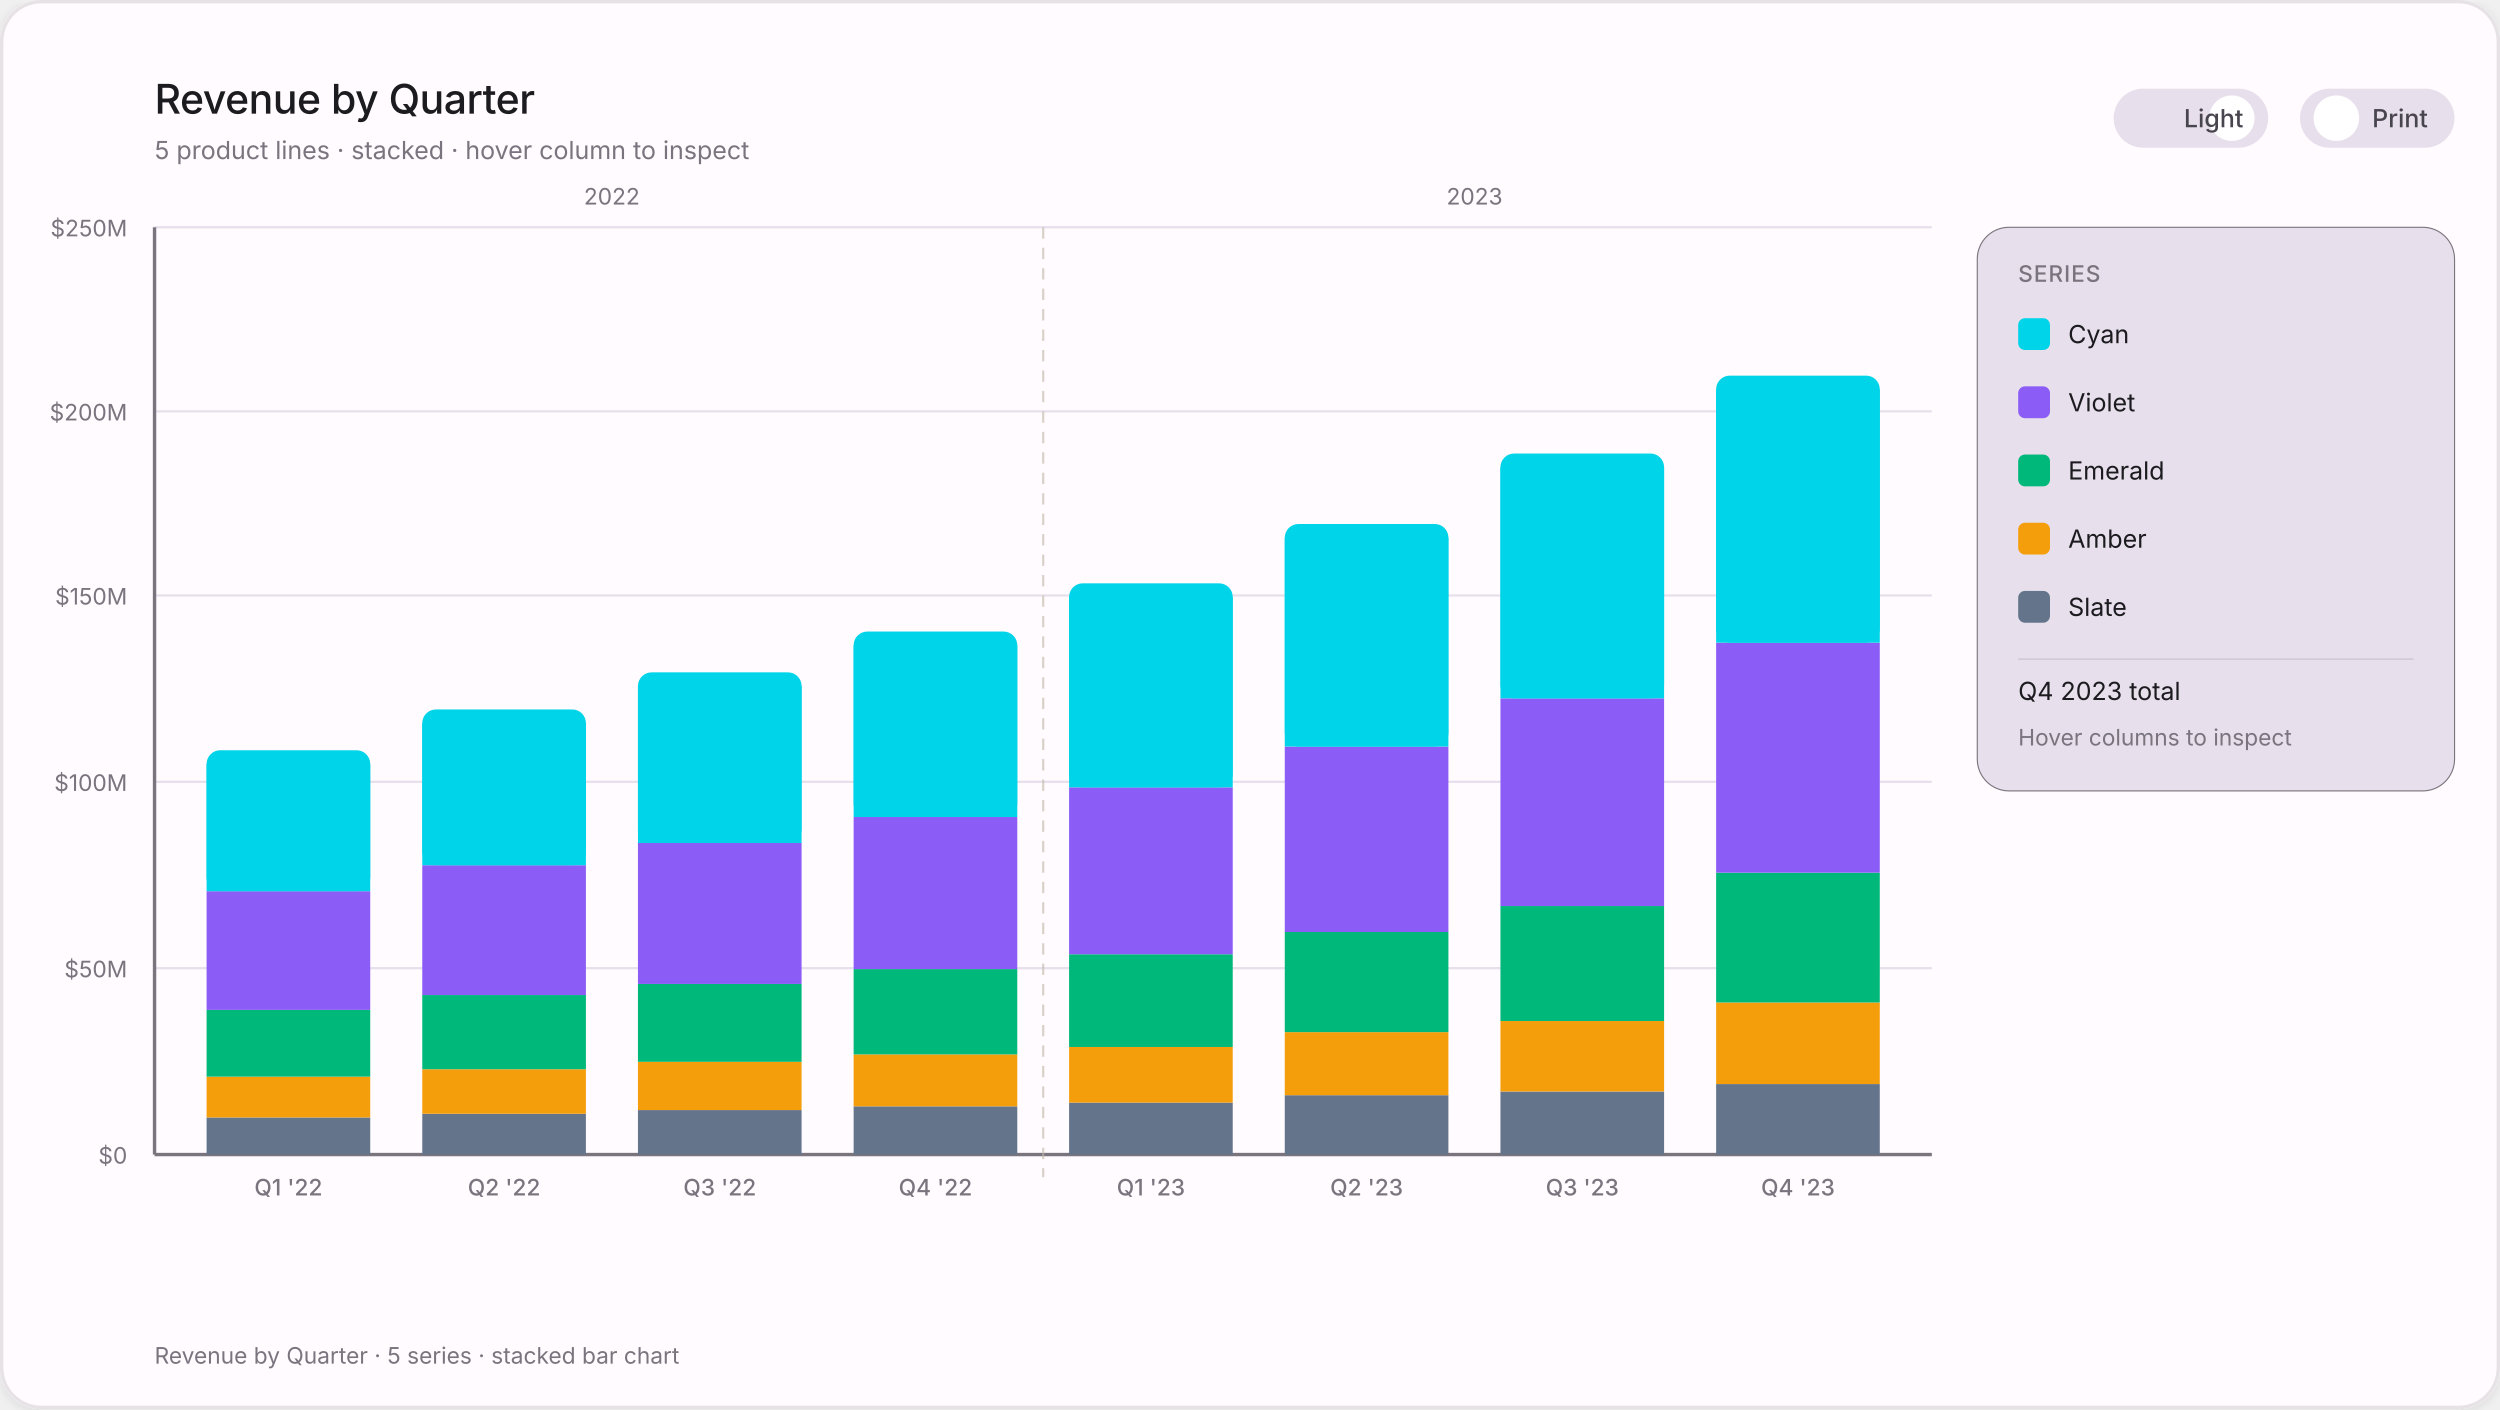
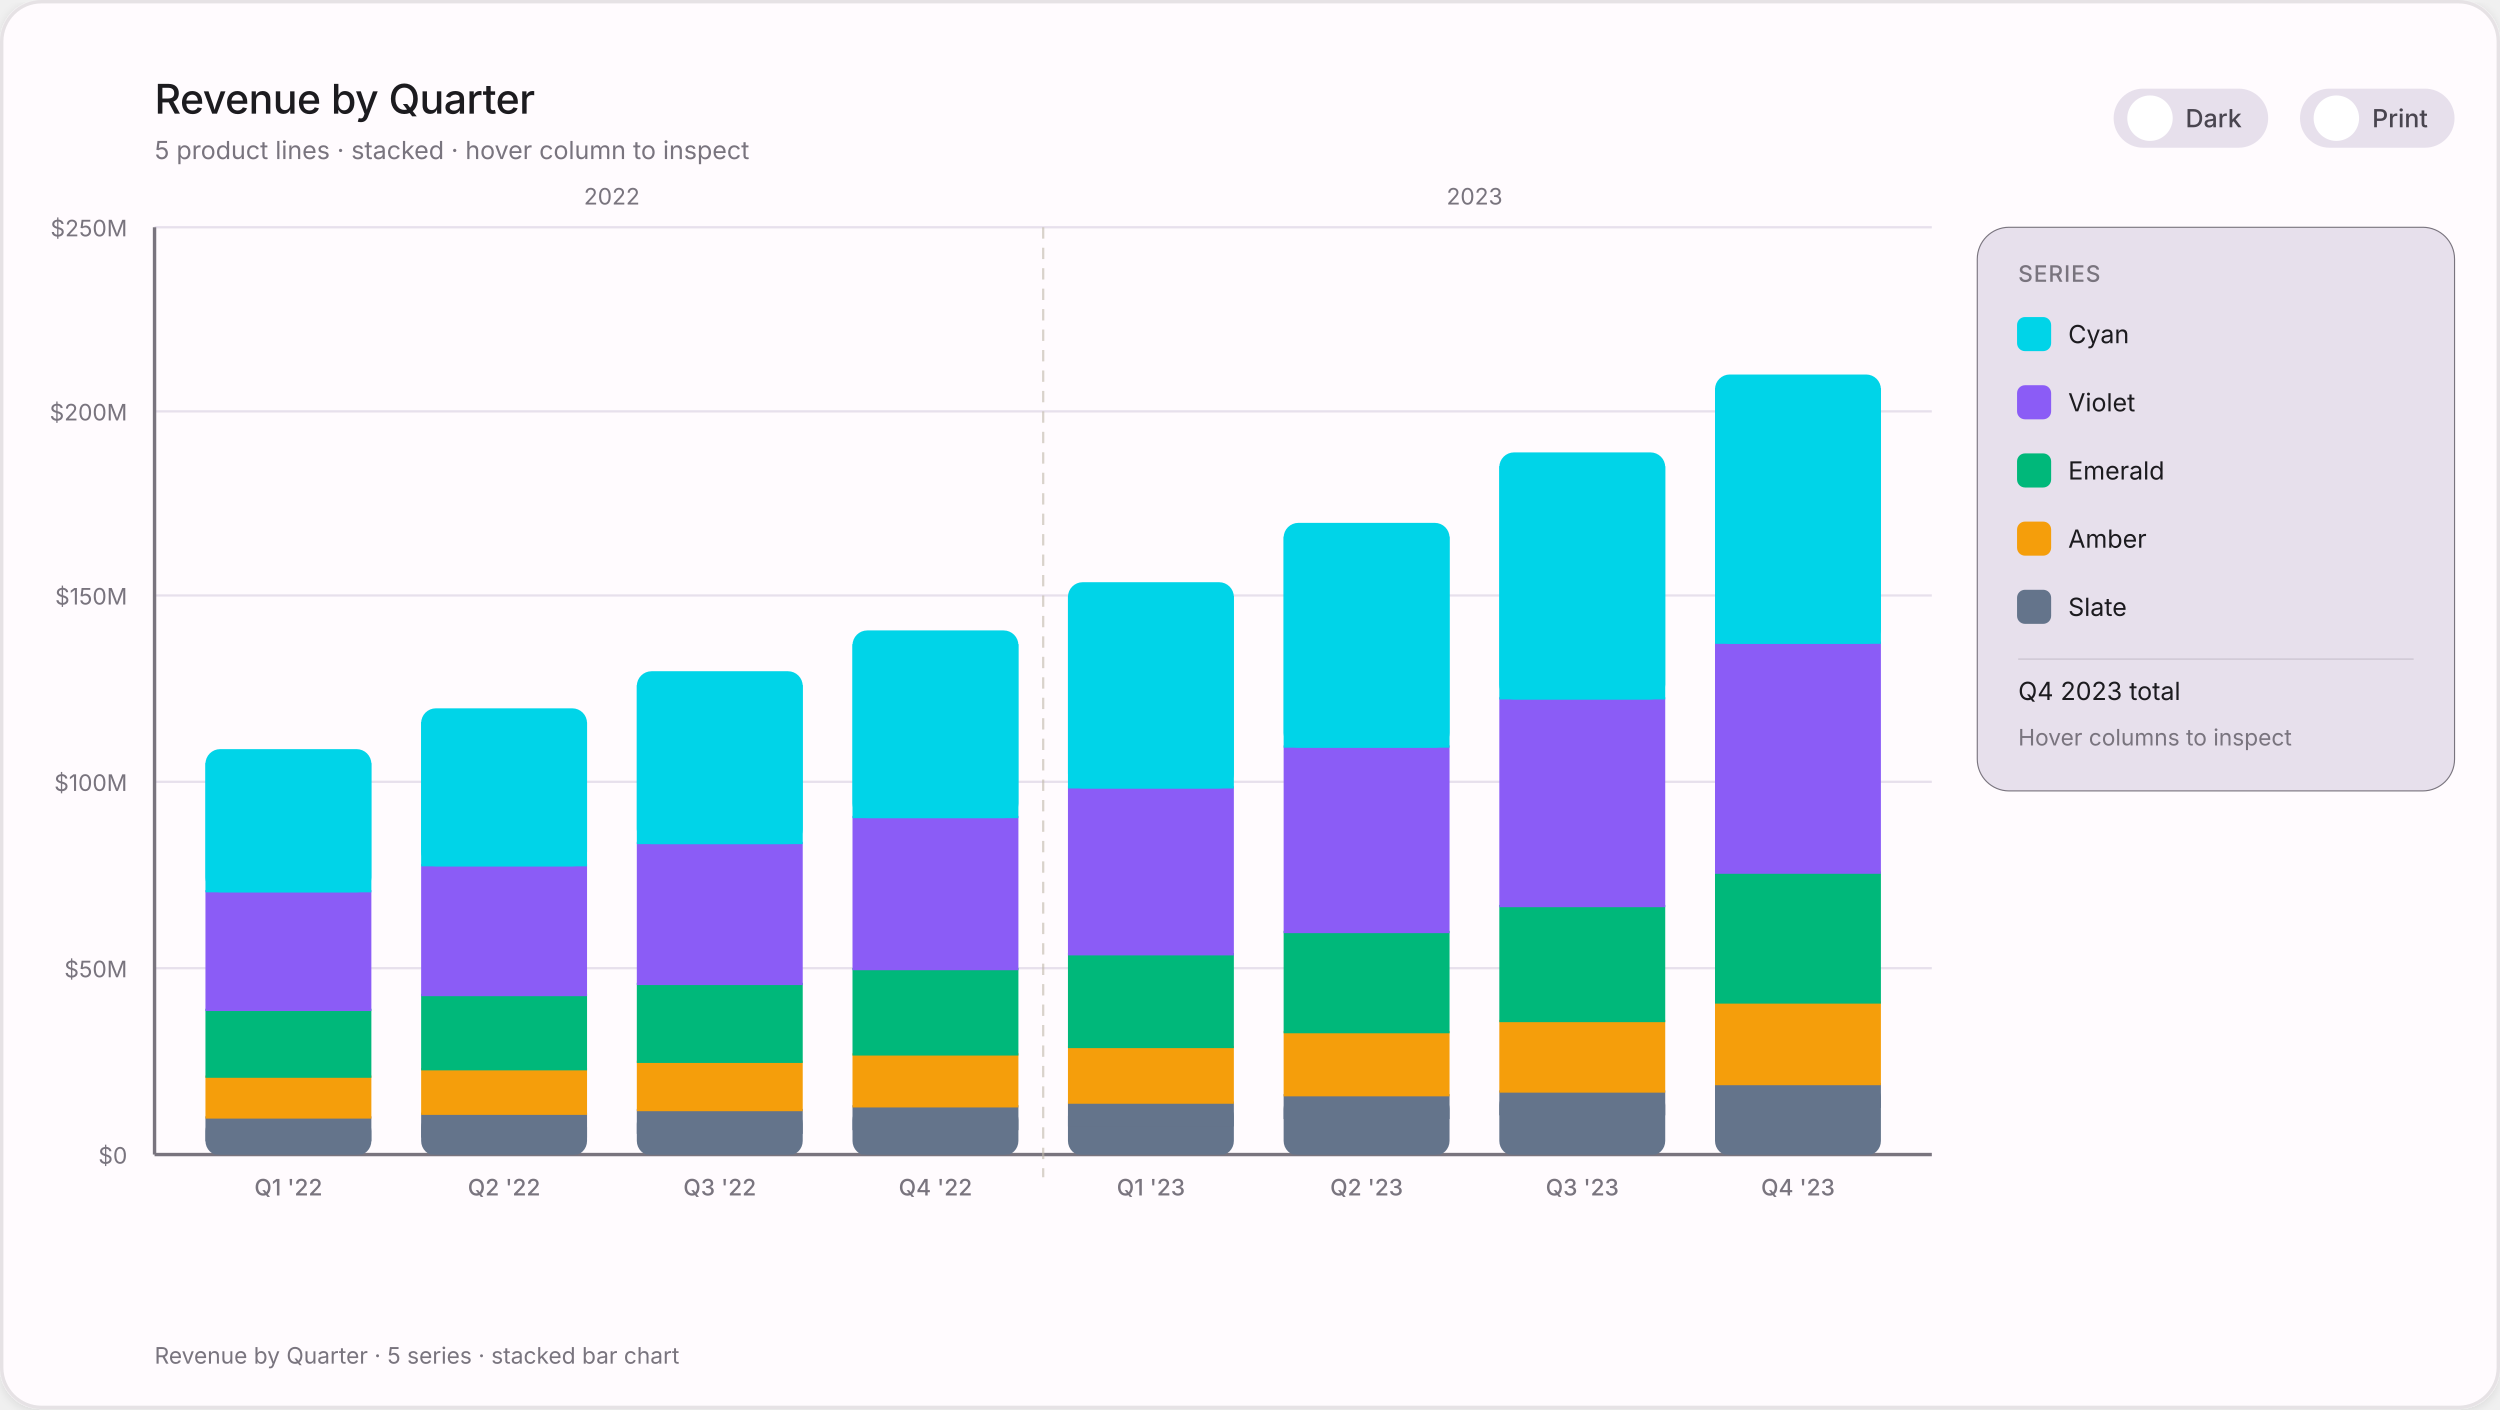
<svg xmlns="http://www.w3.org/2000/svg" id="root" viewBox="0 0 1100 620" width="100%" height="100%" preserveAspectRatio="xMidYMid meet" font-family="'Inter','Helvetica Neue',Arial,sans-serif">
  <defs>
    <clipPath id="chartclip">
      <rect x="68" y="96" width="782" height="412" />
    </clipPath>
-     <linearGradient id="c1">
-       <stop offset="0%" stop-color="#00D4E8" />
-     </linearGradient>
-     <linearGradient id="c2">
-       <stop offset="0%" stop-color="#8B5CF6" />
-     </linearGradient>
-     <linearGradient id="c3">
-       <stop offset="0%" stop-color="#00B87A" />
-     </linearGradient>
-     <linearGradient id="c4">
-       <stop offset="0%" stop-color="#F59E0B" />
-     </linearGradient>
-     <linearGradient id="c5">
-       <stop offset="0%" stop-color="#64748B" />
-     </linearGradient>
-     <filter id="tipshadow" x="-40%" y="-80%" width="180%" height="320%">
-       <feDropShadow dx="0" dy="2" stdDeviation="4" flood-color="rgba(0,0,0,0.20)" />
-     </filter>
    <style>
    .bg-main   { fill:#FFFBFE; filter:drop-shadow(0 1px 2px rgba(0,0,0,0.10)); }
    .ct        { font-size:18px; font-weight:500; fill:#1C1B1F; letter-spacing:-0.2px; }
    .cs        { font-size:11px; fill:#79747E; font-weight:400; }
    .an        { font-size:10px; fill:#79747E; font-weight:400; }
    .al        { font-size:10px; fill:#79747E; font-weight:500; }
    .lt        { font-size:11px; fill:#1C1B1F; font-weight:400; }
    .lv        { font-size:11px; fill:#1C1B1F; font-weight:500; }
    .lp        { font-size:10px; fill:#79747E; font-weight:400; }
    .gl        { stroke:#E7E0EC; stroke-width:1; }
    .bl        { stroke:#79747E; stroke-width:1.5; }
    .lgd-bg    { fill:#E7E0EC; stroke:#79747E; stroke-width:0.5; }
    .lgd-div   { stroke:#79747E; stroke-width:0.5; opacity:0.3; }
    .lgd-ttl   { font-size:10px; fill:#79747E; font-weight:500; letter-spacing:0.4px; }
    .footer    { font-size:10px; fill:#79747E; font-weight:400; }
    .t-wrap    { cursor:pointer; }
-     .t-track   { fill:#E7E0EC; }
-     .t-thumb   { fill:#ffffff; }
+     .t-track   { fill:#E7E0EC; } .t-thumb { fill:#ffffff; }
    .t-label   { font-size:11px; font-weight:500; fill:#49454F; }
-     .pt-track  { fill:#E7E0EC; transition:fill 0.3s; }
-     .pt-thumb  { fill:#ffffff; }
+     .pt-track  { fill:#E7E0EC; transition:fill 0.3s; } .pt-thumb { fill:#ffffff; }
    .pt-label  { font-size:11px; font-weight:500; fill:#49454F; }
    .lgd-val   { opacity:0; transition:opacity 0.2s; }
    svg.print .lgd-val  { opacity:1; }
    svg.print .pt-track { fill:#d97316; }
    .tip-div   { stroke:#CAC4D0; stroke-width:1; }
    svg.dark .tip-div { stroke:#49454F; }
    .crosshair { stroke:#79747E; stroke-width:1; stroke-dasharray:4,3; opacity:0; transition:opacity 0.15s; }
    .tip       { opacity:0; pointer-events:none; transition:opacity 0.15s ease; }
    svg.print .tip { opacity:0 !important; }
    .bub-bg    { fill:#FFFBFE; }
-     .bub-bdr   { fill:none; stroke:#79747E; stroke-width:1; }
+     .bub-bdr   { fill:#FFFBFE; stroke:#79747E; stroke-width:1; }
    .bub-val   { fill:#1C1B1F; font-size:13px; font-weight:500; }
    .bub-lbl   { fill:#49454F; font-size:10px; font-weight:400; }

-     .fc1 { fill:#00D4E8; }
-     .fc2 { fill:#8B5CF6; }
-     .fc3 { fill:#00B87A; }
-     .fc4 { fill:#F59E0B; }
-     .fc5 { fill:#64748B; }
-     svg.dark .fc1 { fill:#22D3EE; }
-     svg.dark .fc2 { fill:#A78BFA; }
-     svg.dark .fc3 { fill:#10B981; }
-     svg.dark .fc4 { fill:#FBB724; }
-     svg.dark .fc5 { fill:#94A3B8; }
- 
-     @keyframes colFade {
-       0%   { opacity:0;    }
-       40%  { opacity:0.08; }
-       100% { opacity:1;    }
-     }
-     .col-g { animation: colFade 0.9s ease-out both; }
-     .col-g.d0 { animation-delay:0.00s; }
-     .col-g.d1 { animation-delay:0.12s; }
-     .col-g.d2 { animation-delay:0.24s; }
-     .col-g.d3 { animation-delay:0.36s; }
-     .col-g.d4 { animation-delay:0.48s; }
-     .col-g.d5 { animation-delay:0.60s; }
-     .col-g.d6 { animation-delay:0.72s; }
-     .col-g.d7 { animation-delay:0.84s; }
+     /* ── standard palette ── */
+     .bar-1 { fill:#00D4E8; stroke:#00D4E8; } .bar-2 { fill:#8B5CF6; stroke:#8B5CF6; }
+     .bar-3 { fill:#00B87A; stroke:#00B87A; } .bar-4 { fill:#F59E0B; stroke:#F59E0B; }
+     .bar-5 { fill:#64748B; stroke:#64748B; }
+     svg.dark .bar-1 { fill:#22D3EE; stroke:#22D3EE; } svg.dark .bar-2 { fill:#A78BFA; stroke:#A78BFA; }
+     svg.dark .bar-3 { fill:#10B981; stroke:#10B981; } svg.dark .bar-4 { fill:#FBB724; stroke:#FBB724; }
+     svg.dark .bar-5 { fill:#94A3B8; stroke:#94A3B8; }
+ 
+     /* ── onload animation — uses both because .bb and .col-g are separate
+        nested elements: both fill-mode only affects .bb opacity,
+        hover dimming targets .col-g — no conflict ── */
+     @keyframes barFadeIn { from{opacity:0} to{opacity:1} }
+     .bb { animation:barFadeIn 0.8s ease-out both; }
+     .b1 { animation-delay:0.00s; } .b2 { animation-delay:0.25s; }
+     .b3 { animation-delay:0.50s; } .b4 { animation-delay:0.75s; }
+     .b5 { animation-delay:1.00s; } .b6 { animation-delay:1.25s; }
+     .b7 { animation-delay:1.50s; } .b8 { animation-delay:1.75s; }
+ 
+     /* ── hover — no .ready gate needed: .bb and .col-g are separate elements,
+        animation never touches .col-g opacity ── */
+     .col-g .seg { transition:opacity 0.2s ease; }
+     .chart-g.hovering .col-g .seg        { opacity:0.20; }
+     .chart-g.hovering .col-g.active .seg { opacity:1; }
+     svg.print .chart-g.hovering .col-g .seg { opacity:1 !important; }

    svg.dark .bg-main   { fill:#1C1B1F; filter:drop-shadow(0 1px 4px rgba(0,0,0,0.25)); }
-     svg.dark .ct        { fill:#E6E0E9; }
-     svg.dark .cs        { fill:#938F99; }
-     svg.dark .an        { fill:#938F99; }
-     svg.dark .al        { fill:#938F99; }
-     svg.dark .lt        { fill:#E6E0E9; }
-     svg.dark .lv        { fill:#E6E0E9; }
+     svg.dark .ct        { fill:#E6E0E9; } svg.dark .cs  { fill:#938F99; }
+     svg.dark .an        { fill:#938F99; } svg.dark .al  { fill:#938F99; }
+     svg.dark .lt        { fill:#E6E0E9; } svg.dark .lv  { fill:#E6E0E9; }
    svg.dark .lp        { fill:#938F99; }
-     svg.dark .gl        { stroke:#49454F; }
-     svg.dark .bl        { stroke:#938F99; }
+     svg.dark .gl        { stroke:#49454F; } svg.dark .bl { stroke:#938F99; }
    svg.dark .lgd-bg    { fill:#49454F; stroke:#938F99; }
-     svg.dark .lgd-div   { stroke:#938F99; }
-     svg.dark .lgd-ttl   { fill:#938F99; }
+     svg.dark .lgd-div   { stroke:#938F99; } svg.dark .lgd-ttl { fill:#938F99; }
    svg.dark .footer    { fill:#938F99; }
-     svg.dark .t-track   { fill:#49454F; }
-     svg.dark .t-label   { fill:#CAC4D0; }
-     svg.dark .pt-track  { fill:#49454F; }
-     svg.dark .pt-label  { fill:#CAC4D0; }
+     svg.dark .t-track   { fill:#49454F; } svg.dark .t-label  { fill:#CAC4D0; }
+     svg.dark .pt-track  { fill:#49454F; } svg.dark .pt-label { fill:#CAC4D0; }
    svg.dark.print .pt-track { fill:#d97316; }
    svg.dark .crosshair { stroke:#938F99; }
    svg.dark .bub-bg    { fill:#1C1B1F; }
-     svg.dark .bub-bdr   { fill:none; stroke:#938F99; stroke-width:1; }
-     svg.dark .bub-val   { fill:#E6E0E9; font-size:13px; font-weight:500; }
-     svg.dark .bub-lbl   { fill:#CAC4D0; font-size:10px; font-weight:400; }
-     .border-dark      { display:none; }
-     .border-light     { display:block; }
-     svg.dark .border-dark  { display:block; }
-     svg.dark .border-light { display:none; }
-     .col-g .seg { transition:opacity 0.12s; }
-     .chart-g.hovering .col-g .seg { opacity:0.25; }
-     .chart-g.hovering .col-g.active .seg { opacity:1; }
-     svg.print .chart-g.hovering .col-g .seg { opacity:1 !important; }
+     svg.dark .bub-bdr   { fill:#1C1B1F; stroke:#938F99; }
+     svg.dark .bub-val   { fill:#E6E0E9; }
+     svg.dark .bub-lbl   { fill:#CAC4D0; }
+     .border-dark  { display:none; } .border-light { display:block; }
+     svg.dark .border-dark  { display:block; } svg.dark .border-light { display:none; }
  </style>
  </defs>
  <rect class="bg-main" width="1100" height="620" rx="18" />
  <g class="border-dark">
    <rect x="0.75" y="0.75" width="1098.5" height="618.5" rx="17.5" fill="none" stroke="rgba(0,242,255,0.22)" stroke-width="1.5" />
  </g>
  <g class="border-light">
    <rect x="0.75" y="0.75" width="1098.5" height="618.5" rx="17.5" fill="none" stroke="rgba(0,0,0,0.10)" stroke-width="1.5" />
  </g>
  <text x="68" y="50" class="ct">Revenue by Quarter</text>
  <text x="68" y="70" class="cs">5 product lines · stacked · hover column to inspect</text>
  <g class="t-wrap" id="dark-toggle" transform="translate(930,52)">
    <rect x="0" y="-13" width="68" height="26" rx="13" class="t-track" />
-     <circle id="tthumb" cx="52" cy="0" r="10" class="t-thumb" />
-     <text id="tlabel" x="44" y="4" class="t-label" text-anchor="middle">Light</text>
+     <circle id="tthumb" cx="16" cy="0" r="10" class="t-thumb" />
+     <text id="tlabel" x="44" y="4" class="t-label" text-anchor="middle">Dark</text>
  </g>
  <g class="t-wrap" id="print-toggle" transform="translate(1012,52)">
    <rect x="0" y="-13" width="68" height="26" rx="13" class="pt-track" />
    <circle id="pthumb" cx="16" cy="0" r="10" class="pt-thumb" />
    <text id="plabel" x="44" y="4" class="pt-label" text-anchor="middle">Print</text>
  </g>
  <line x1="68" y1="508" x2="850" y2="508" class="bl" />
  <line x1="68" y1="426" x2="850" y2="426" class="gl" />
  <line x1="68" y1="344" x2="850" y2="344" class="gl" />
  <line x1="68" y1="262" x2="850" y2="262" class="gl" />
  <line x1="68" y1="181" x2="850" y2="181" class="gl" />
  <line x1="68" y1="100" x2="850" y2="100" class="gl" />
  <line x1="68" y1="100" x2="68" y2="508" class="bl" />
  <text x="56" y="512" class="an" text-anchor="end">$0</text>
  <text x="56" y="430" class="an" text-anchor="end">$50M</text>
  <text x="56" y="348" class="an" text-anchor="end">$100M</text>
  <text x="56" y="266" class="an" text-anchor="end">$150M</text>
  <text x="56" y="185" class="an" text-anchor="end">$200M</text>
  <text x="56" y="104" class="an" text-anchor="end">$250M</text>
  <text x="126.9" y="526" class="al" text-anchor="middle">Q1 '22</text>
  <text x="221.8" y="526" class="al" text-anchor="middle">Q2 '22</text>
  <text x="316.7" y="526" class="al" text-anchor="middle">Q3 '22</text>
  <text x="411.6" y="526" class="al" text-anchor="middle">Q4 '22</text>
  <text x="506.4" y="526" class="al" text-anchor="middle">Q1 '23</text>
  <text x="601.3" y="526" class="al" text-anchor="middle">Q2 '23</text>
  <text x="696.2" y="526" class="al" text-anchor="middle">Q3 '23</text>
  <text x="791.1" y="526" class="al" text-anchor="middle">Q4 '23</text>
  <line x1="459" y1="100" x2="459" y2="518" stroke="#c0b8a8" stroke-width="1" stroke-dasharray="5,4" opacity="0.6" />
  <text x="269.2" y="90" class="an" text-anchor="middle">2022</text>
  <text x="648.8" y="90" class="an" text-anchor="middle">2023</text>
-   <g class="chart-g" clip-path="url(#chartclip)">
-     <g class="col-g d0" id="col0">
-       <rect class="seg fc5" x="90.9" y="491.68" width="72" height="16.32" />
-       <rect class="seg fc4" x="90.9" y="473.73" width="72" height="17.95" />
-       <rect class="seg fc3" x="90.9" y="444.35" width="72" height="29.38" />
-       <rect class="seg fc2" x="90.9" y="392.13" width="72" height="52.22" />
-       <rect class="seg fc1" x="90.9" y="330.11" width="72" height="62.02" rx="6" ry="6" />
-       <rect class="seg fc1" x="90.9" y="336.11" width="72" height="56.02" />
-     </g>
-     <g class="col-g d1" id="col1">
-       <rect class="seg fc5" x="185.8" y="490.05" width="72" height="17.95" />
-       <rect class="seg fc4" x="185.8" y="470.47" width="72" height="19.58" />
-       <rect class="seg fc3" x="185.8" y="437.82" width="72" height="32.64" />
-       <rect class="seg fc2" x="185.8" y="380.70" width="72" height="57.12" />
-       <rect class="seg fc1" x="185.8" y="312.16" width="72" height="68.54" rx="6" ry="6" />
-       <rect class="seg fc1" x="185.8" y="318.16" width="72" height="62.54" />
-     </g>
-     <g class="col-g d2" id="col2">
-       <rect class="seg fc5" x="280.7" y="488.42" width="72" height="19.58" />
-       <rect class="seg fc4" x="280.7" y="467.20" width="72" height="21.22" />
-       <rect class="seg fc3" x="280.7" y="432.93" width="72" height="34.27" />
-       <rect class="seg fc2" x="280.7" y="370.91" width="72" height="62.02" />
-       <rect class="seg fc1" x="280.7" y="295.84" width="72" height="75.07" rx="6" ry="6" />
-       <rect class="seg fc1" x="280.7" y="301.84" width="72" height="69.07" />
-     </g>
-     <g class="col-g d3" id="col3">
-       <rect class="seg fc5" x="375.6" y="486.78" width="72" height="21.22" />
-       <rect class="seg fc4" x="375.6" y="463.93" width="72" height="22.85" />
-       <rect class="seg fc3" x="375.6" y="426.40" width="72" height="37.54" />
-       <rect class="seg fc2" x="375.6" y="359.49" width="72" height="66.91" />
-       <rect class="seg fc1" x="375.6" y="277.89" width="72" height="81.60" rx="6" ry="6" />
-       <rect class="seg fc1" x="375.6" y="283.89" width="72" height="75.60" />
-     </g>
-     <g class="col-g d4" id="col4">
-       <rect class="seg fc5" x="470.4" y="485.15" width="72" height="22.85" />
-       <rect class="seg fc4" x="470.4" y="460.67" width="72" height="24.48" />
-       <rect class="seg fc3" x="470.4" y="419.87" width="72" height="40.80" />
-       <rect class="seg fc2" x="470.4" y="346.43" width="72" height="73.44" />
-       <rect class="seg fc1" x="470.4" y="256.67" width="72" height="89.76" rx="6" ry="6" />
-       <rect class="seg fc1" x="470.4" y="262.67" width="72" height="83.76" />
-     </g>
-     <g class="col-g d5" id="col5">
-       <rect class="seg fc5" x="565.3" y="481.89" width="72" height="26.11" />
-       <rect class="seg fc4" x="565.3" y="454.15" width="72" height="27.74" />
-       <rect class="seg fc3" x="565.3" y="410.08" width="72" height="44.06" />
-       <rect class="seg fc2" x="565.3" y="328.48" width="72" height="81.60" />
-       <rect class="seg fc1" x="565.3" y="230.56" width="72" height="97.92" rx="6" ry="6" />
-       <rect class="seg fc1" x="565.3" y="236.56" width="72" height="91.92" />
-     </g>
-     <g class="col-g d6" id="col6">
-       <rect class="seg fc5" x="660.2" y="480.26" width="72" height="27.74" />
-       <rect class="seg fc4" x="660.2" y="449.25" width="72" height="31.01" />
-       <rect class="seg fc3" x="660.2" y="398.66" width="72" height="50.59" />
-       <rect class="seg fc2" x="660.2" y="307.27" width="72" height="91.39" />
-       <rect class="seg fc1" x="660.2" y="199.55" width="72" height="107.71" rx="6" ry="6" />
-       <rect class="seg fc1" x="660.2" y="205.55" width="72" height="101.71" />
-     </g>
-     <g class="col-g d7" id="col7">
-       <rect class="seg fc5" x="755.1" y="476.99" width="72" height="31.01" />
-       <rect class="seg fc4" x="755.1" y="441.09" width="72" height="35.90" />
-       <rect class="seg fc3" x="755.1" y="383.97" width="72" height="57.12" />
-       <rect class="seg fc2" x="755.1" y="282.79" width="72" height="101.18" />
-       <rect class="seg fc1" x="755.1" y="165.28" width="72" height="117.50" rx="6" ry="6" />
-       <rect class="seg fc1" x="755.1" y="171.28" width="72" height="111.50" />
+   <g class="ca chart-g" clip-path="url(#chartclip)">
+     <g class="col-g bb b1" id="col0">
+       <rect class="seg bar-5" x="90.9" y="491.68" width="72" height="16.32" rx="6" />
+       <rect class="seg bar-5" x="90.9" y="491.68" width="72" height="10" />
+       <rect class="seg bar-4" x="90.9" y="473.73" width="72" height="17.95" />
+       <rect class="seg bar-3" x="90.9" y="444.35" width="72" height="29.38" />
+       <rect class="seg bar-2" x="90.9" y="392.13" width="72" height="52.22" />
+       <rect class="seg bar-1" x="90.9" y="330.11" width="72" height="62.02" rx="6" />
+       <rect class="seg bar-1" x="90.9" y="336.11" width="72" height="56.02" />
+     </g>
+     <g class="col-g bb b2" id="col1">
+       <rect class="seg bar-5" x="185.8" y="490.05" width="72" height="17.95" rx="6" />
+       <rect class="seg bar-5" x="185.8" y="490.05" width="72" height="10" />
+       <rect class="seg bar-4" x="185.8" y="470.47" width="72" height="19.58" />
+       <rect class="seg bar-3" x="185.8" y="437.82" width="72" height="32.64" />
+       <rect class="seg bar-2" x="185.8" y="380.70" width="72" height="57.12" />
+       <rect class="seg bar-1" x="185.8" y="312.16" width="72" height="68.54" rx="6" />
+       <rect class="seg bar-1" x="185.8" y="318.16" width="72" height="62.54" />
+     </g>
+     <g class="col-g bb b3" id="col2">
+       <rect class="seg bar-5" x="280.7" y="488.42" width="72" height="19.58" rx="6" />
+       <rect class="seg bar-5" x="280.7" y="488.42" width="72" height="10" />
+       <rect class="seg bar-4" x="280.7" y="467.20" width="72" height="21.22" />
+       <rect class="seg bar-3" x="280.7" y="432.93" width="72" height="34.27" />
+       <rect class="seg bar-2" x="280.7" y="370.91" width="72" height="62.02" />
+       <rect class="seg bar-1" x="280.7" y="295.84" width="72" height="75.07" rx="6" />
+       <rect class="seg bar-1" x="280.7" y="301.84" width="72" height="69.07" />
+     </g>
+     <g class="col-g bb b4" id="col3">
+       <rect class="seg bar-5" x="375.6" y="486.78" width="72" height="21.22" rx="6" />
+       <rect class="seg bar-5" x="375.6" y="486.78" width="72" height="10" />
+       <rect class="seg bar-4" x="375.6" y="463.93" width="72" height="22.85" />
+       <rect class="seg bar-3" x="375.6" y="426.40" width="72" height="37.54" />
+       <rect class="seg bar-2" x="375.6" y="359.49" width="72" height="66.91" />
+       <rect class="seg bar-1" x="375.6" y="277.89" width="72" height="81.60" rx="6" />
+       <rect class="seg bar-1" x="375.6" y="283.89" width="72" height="75.60" />
+     </g>
+     <g class="col-g bb b5" id="col4">
+       <rect class="seg bar-5" x="470.4" y="485.15" width="72" height="22.85" rx="6" />
+       <rect class="seg bar-5" x="470.4" y="485.15" width="72" height="10" />
+       <rect class="seg bar-4" x="470.4" y="460.67" width="72" height="24.48" />
+       <rect class="seg bar-3" x="470.4" y="419.87" width="72" height="40.80" />
+       <rect class="seg bar-2" x="470.4" y="346.43" width="72" height="73.44" />
+       <rect class="seg bar-1" x="470.4" y="256.67" width="72" height="89.76" rx="6" />
+       <rect class="seg bar-1" x="470.4" y="262.67" width="72" height="83.76" />
+     </g>
+     <g class="col-g bb b6" id="col5">
+       <rect class="seg bar-5" x="565.3" y="481.89" width="72" height="26.11" rx="6" />
+       <rect class="seg bar-5" x="565.3" y="481.89" width="72" height="10" />
+       <rect class="seg bar-4" x="565.3" y="454.15" width="72" height="27.74" />
+       <rect class="seg bar-3" x="565.3" y="410.08" width="72" height="44.06" />
+       <rect class="seg bar-2" x="565.3" y="328.48" width="72" height="81.60" />
+       <rect class="seg bar-1" x="565.3" y="230.56" width="72" height="97.92" rx="6" />
+       <rect class="seg bar-1" x="565.3" y="236.56" width="72" height="91.92" />
+     </g>
+     <g class="col-g bb b7" id="col6">
+       <rect class="seg bar-5" x="660.2" y="480.26" width="72" height="27.74" rx="6" />
+       <rect class="seg bar-5" x="660.2" y="480.26" width="72" height="10" />
+       <rect class="seg bar-4" x="660.2" y="449.25" width="72" height="31.01" />
+       <rect class="seg bar-3" x="660.2" y="398.66" width="72" height="50.59" />
+       <rect class="seg bar-2" x="660.2" y="307.27" width="72" height="91.39" />
+       <rect class="seg bar-1" x="660.2" y="199.55" width="72" height="107.71" rx="6" />
+       <rect class="seg bar-1" x="660.2" y="205.55" width="72" height="101.71" />
+     </g>
+     <g class="col-g bb b8" id="col7">
+       <rect class="seg bar-5" x="755.1" y="476.99" width="72" height="31.01" rx="6" />
+       <rect class="seg bar-5" x="755.1" y="476.99" width="72" height="10" />
+       <rect class="seg bar-4" x="755.1" y="441.09" width="72" height="35.90" />
+       <rect class="seg bar-3" x="755.1" y="383.97" width="72" height="57.12" />
+       <rect class="seg bar-2" x="755.1" y="282.79" width="72" height="101.18" />
+       <rect class="seg bar-1" x="755.1" y="165.28" width="72" height="117.50" rx="6" />
+       <rect class="seg bar-1" x="755.1" y="171.28" width="72" height="111.50" />
    </g>
  </g>
  <g id="crosshairs">
    <line id="ch0" class="crosshair" x1="126.9" y1="100" x2="126.9" y2="508" />
    <line id="ch1" class="crosshair" x1="221.8" y1="100" x2="221.8" y2="508" />
    <line id="ch2" class="crosshair" x1="316.7" y1="100" x2="316.7" y2="508" />
    <line id="ch3" class="crosshair" x1="411.6" y1="100" x2="411.6" y2="508" />
    <line id="ch4" class="crosshair" x1="506.4" y1="100" x2="506.4" y2="508" />
    <line id="ch5" class="crosshair" x1="601.3" y1="100" x2="601.3" y2="508" />
    <line id="ch6" class="crosshair" x1="696.2" y1="100" x2="696.2" y2="508" />
    <line id="ch7" class="crosshair" x1="791.1" y1="100" x2="791.1" y2="508" />
  </g>
  <g id="hit-layer" />
  <g id="tip-layer" />
-   <rect x="870" y="100" width="210" height="248" rx="14" class="lgd-bg" stroke-width="1" />
+   <rect x="870" y="100" width="210" height="248" rx="14" class="lgd-bg" />
  <text x="888" y="124" class="lgd-ttl">SERIES</text>
  <g transform="translate(888,140)">
-     <rect x="0" y="0" width="14" height="14" rx="3" fill="url(#c1)" />
+     <rect class="bar-1" x="0" y="0" width="14" height="14" rx="3" />
    <text x="22" y="11" class="lt">Cyan</text>
    <text x="188" y="11" class="lv lgd-val" text-anchor="end">$72M</text>
  </g>
  <g transform="translate(888,170)">
-     <rect x="0" y="0" width="14" height="14" rx="3" fill="url(#c2)" />
+     <rect class="bar-2" x="0" y="0" width="14" height="14" rx="3" />
    <text x="22" y="11" class="lt">Violet</text>
    <text x="188" y="11" class="lv lgd-val" text-anchor="end">$62M</text>
  </g>
  <g transform="translate(888,200)">
-     <rect x="0" y="0" width="14" height="14" rx="3" fill="url(#c3)" />
+     <rect class="bar-3" x="0" y="0" width="14" height="14" rx="3" />
    <text x="22" y="11" class="lt">Emerald</text>
    <text x="188" y="11" class="lv lgd-val" text-anchor="end">$35M</text>
  </g>
  <g transform="translate(888,230)">
-     <rect x="0" y="0" width="14" height="14" rx="3" fill="url(#c4)" />
+     <rect class="bar-4" x="0" y="0" width="14" height="14" rx="3" />
    <text x="22" y="11" class="lt">Amber</text>
    <text x="188" y="11" class="lv lgd-val" text-anchor="end">$22M</text>
  </g>
  <g transform="translate(888,260)">
-     <rect x="0" y="0" width="14" height="14" rx="3" fill="url(#c5)" />
+     <rect class="bar-5" x="0" y="0" width="14" height="14" rx="3" />
    <text x="22" y="11" class="lt">Slate</text>
    <text x="188" y="11" class="lv lgd-val" text-anchor="end">$19M</text>
  </g>
  <line x1="888" y1="290" x2="1062" y2="290" class="lgd-div" />
  <text x="888" y="308" class="lt">Q4 2023 total</text>
  <text x="1062" y="308" class="lv lgd-val" text-anchor="end">$210M</text>
  <text x="888" y="328" class="lp">Hover columns to inspect</text>
  <text x="68" y="600" class="footer">Revenue by Quarter · 5 series · stacked bar chart</text>
</svg>
